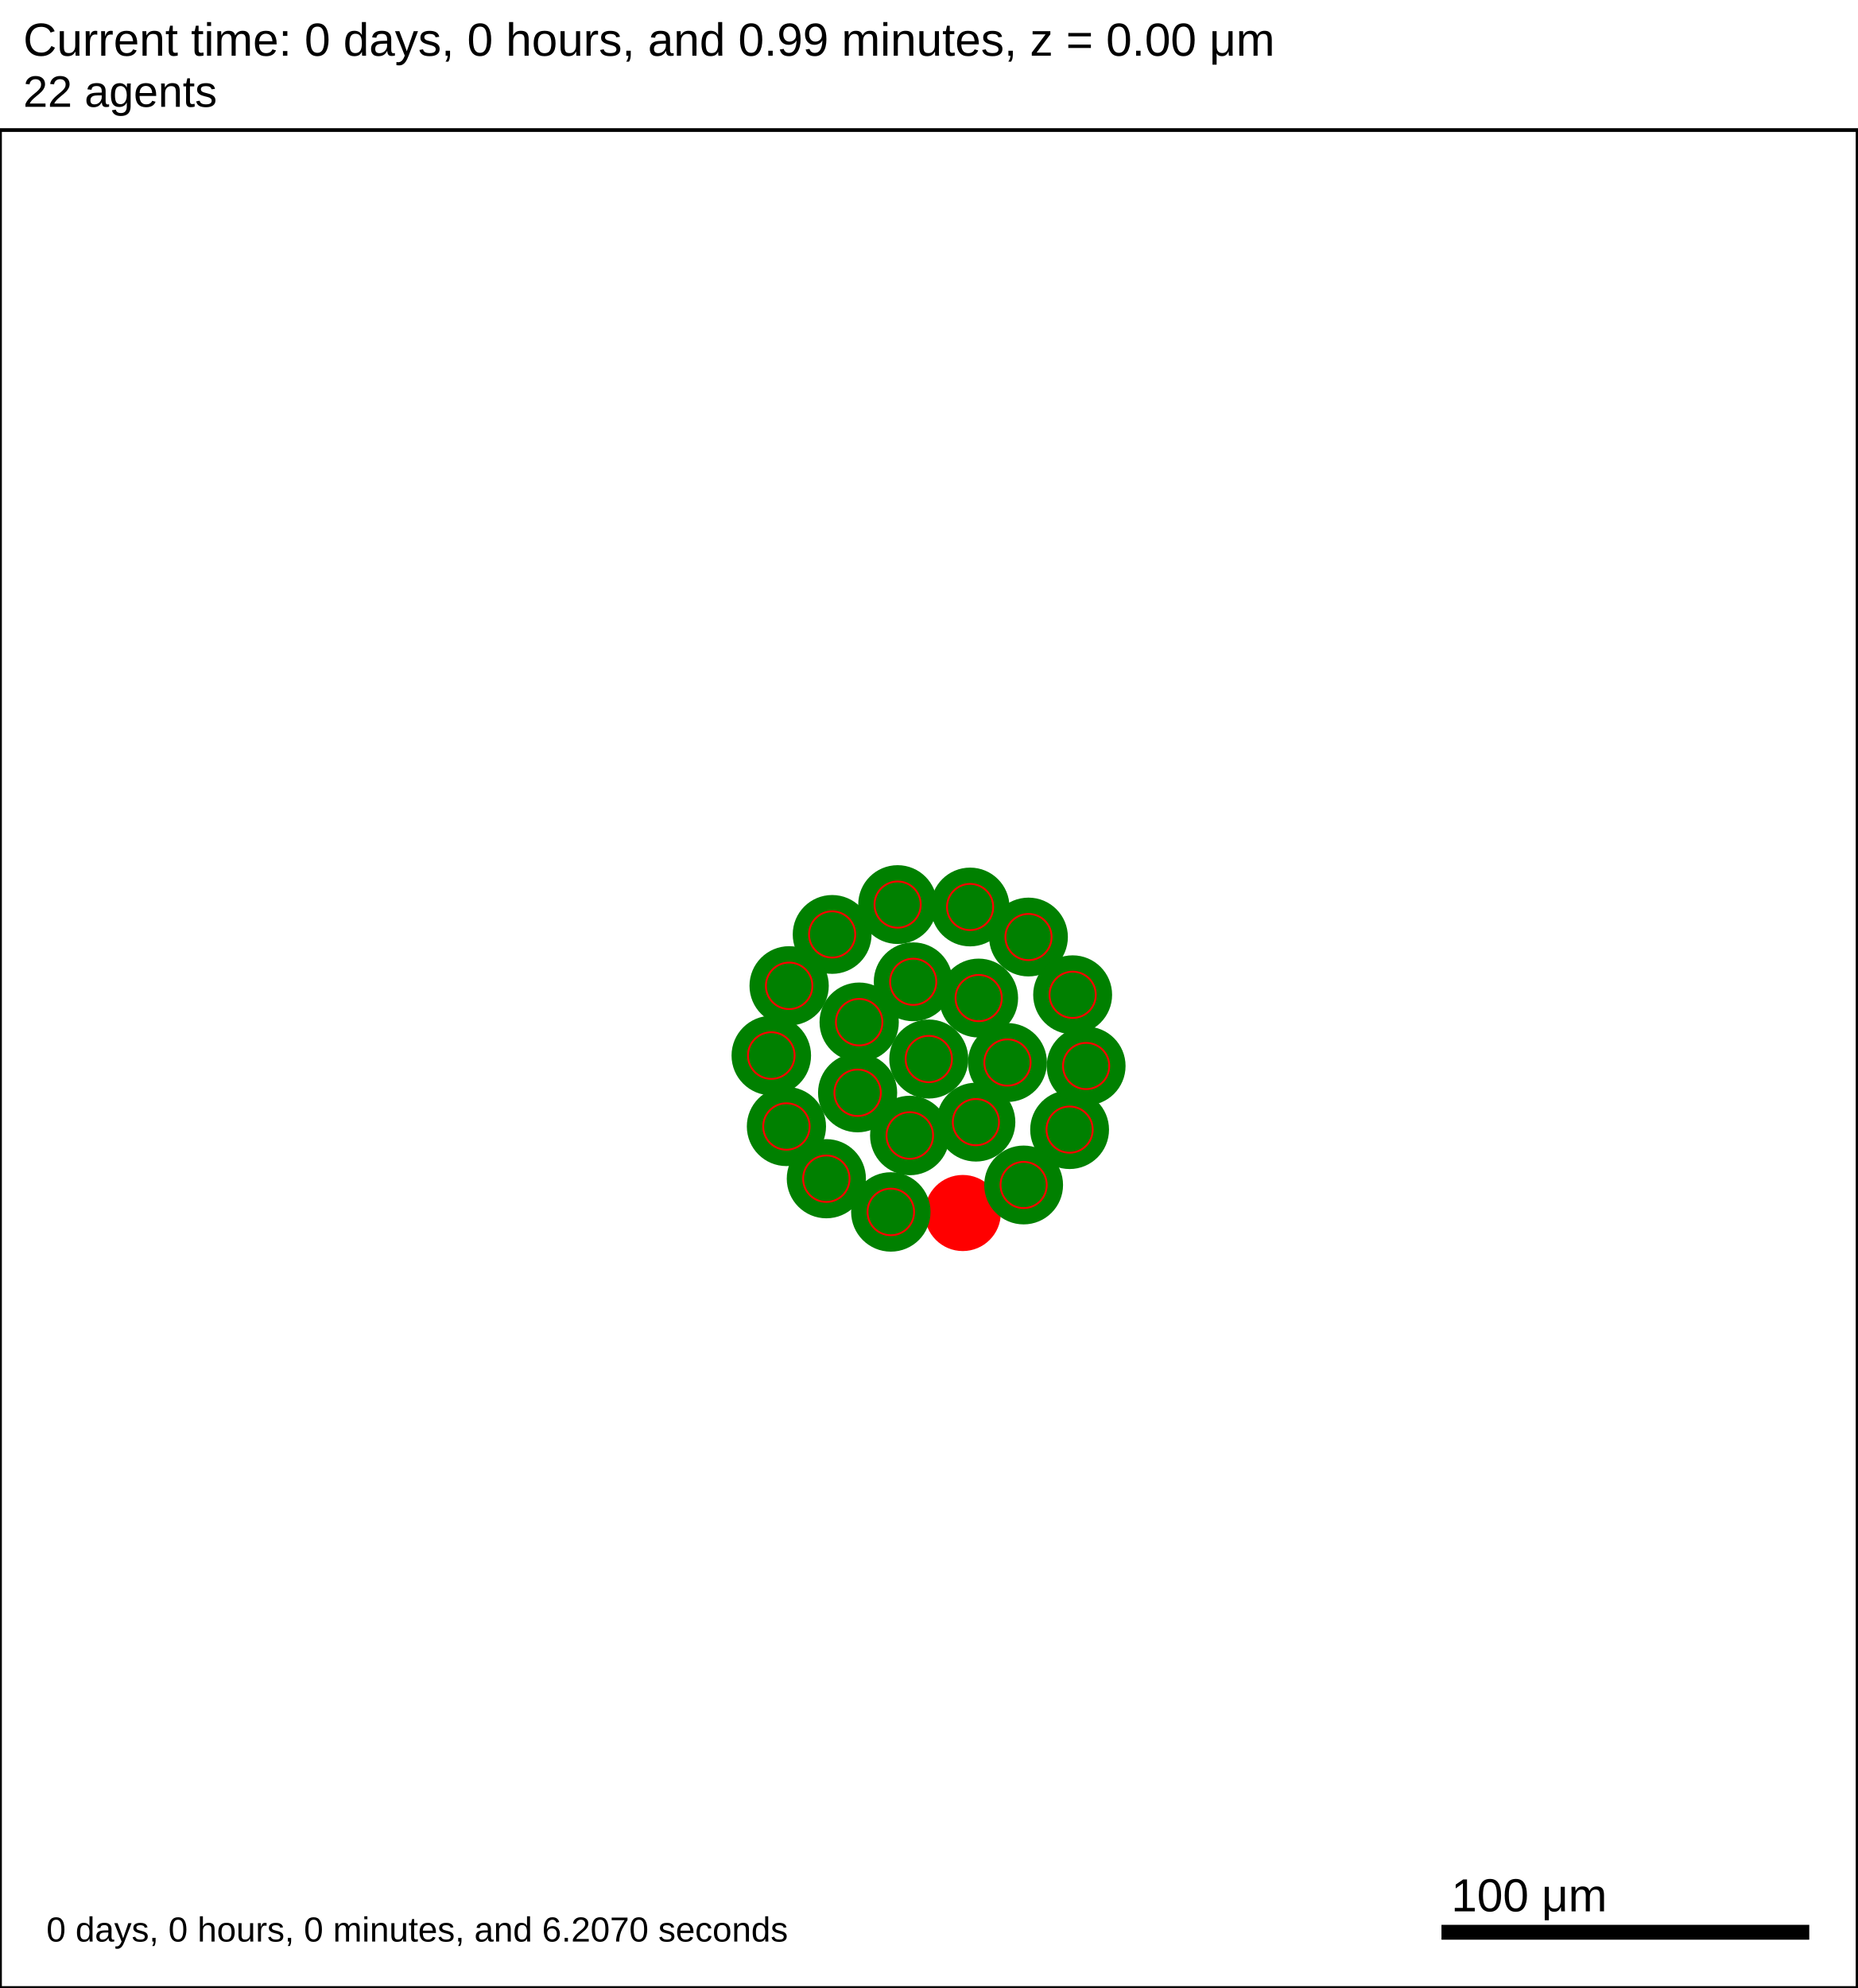
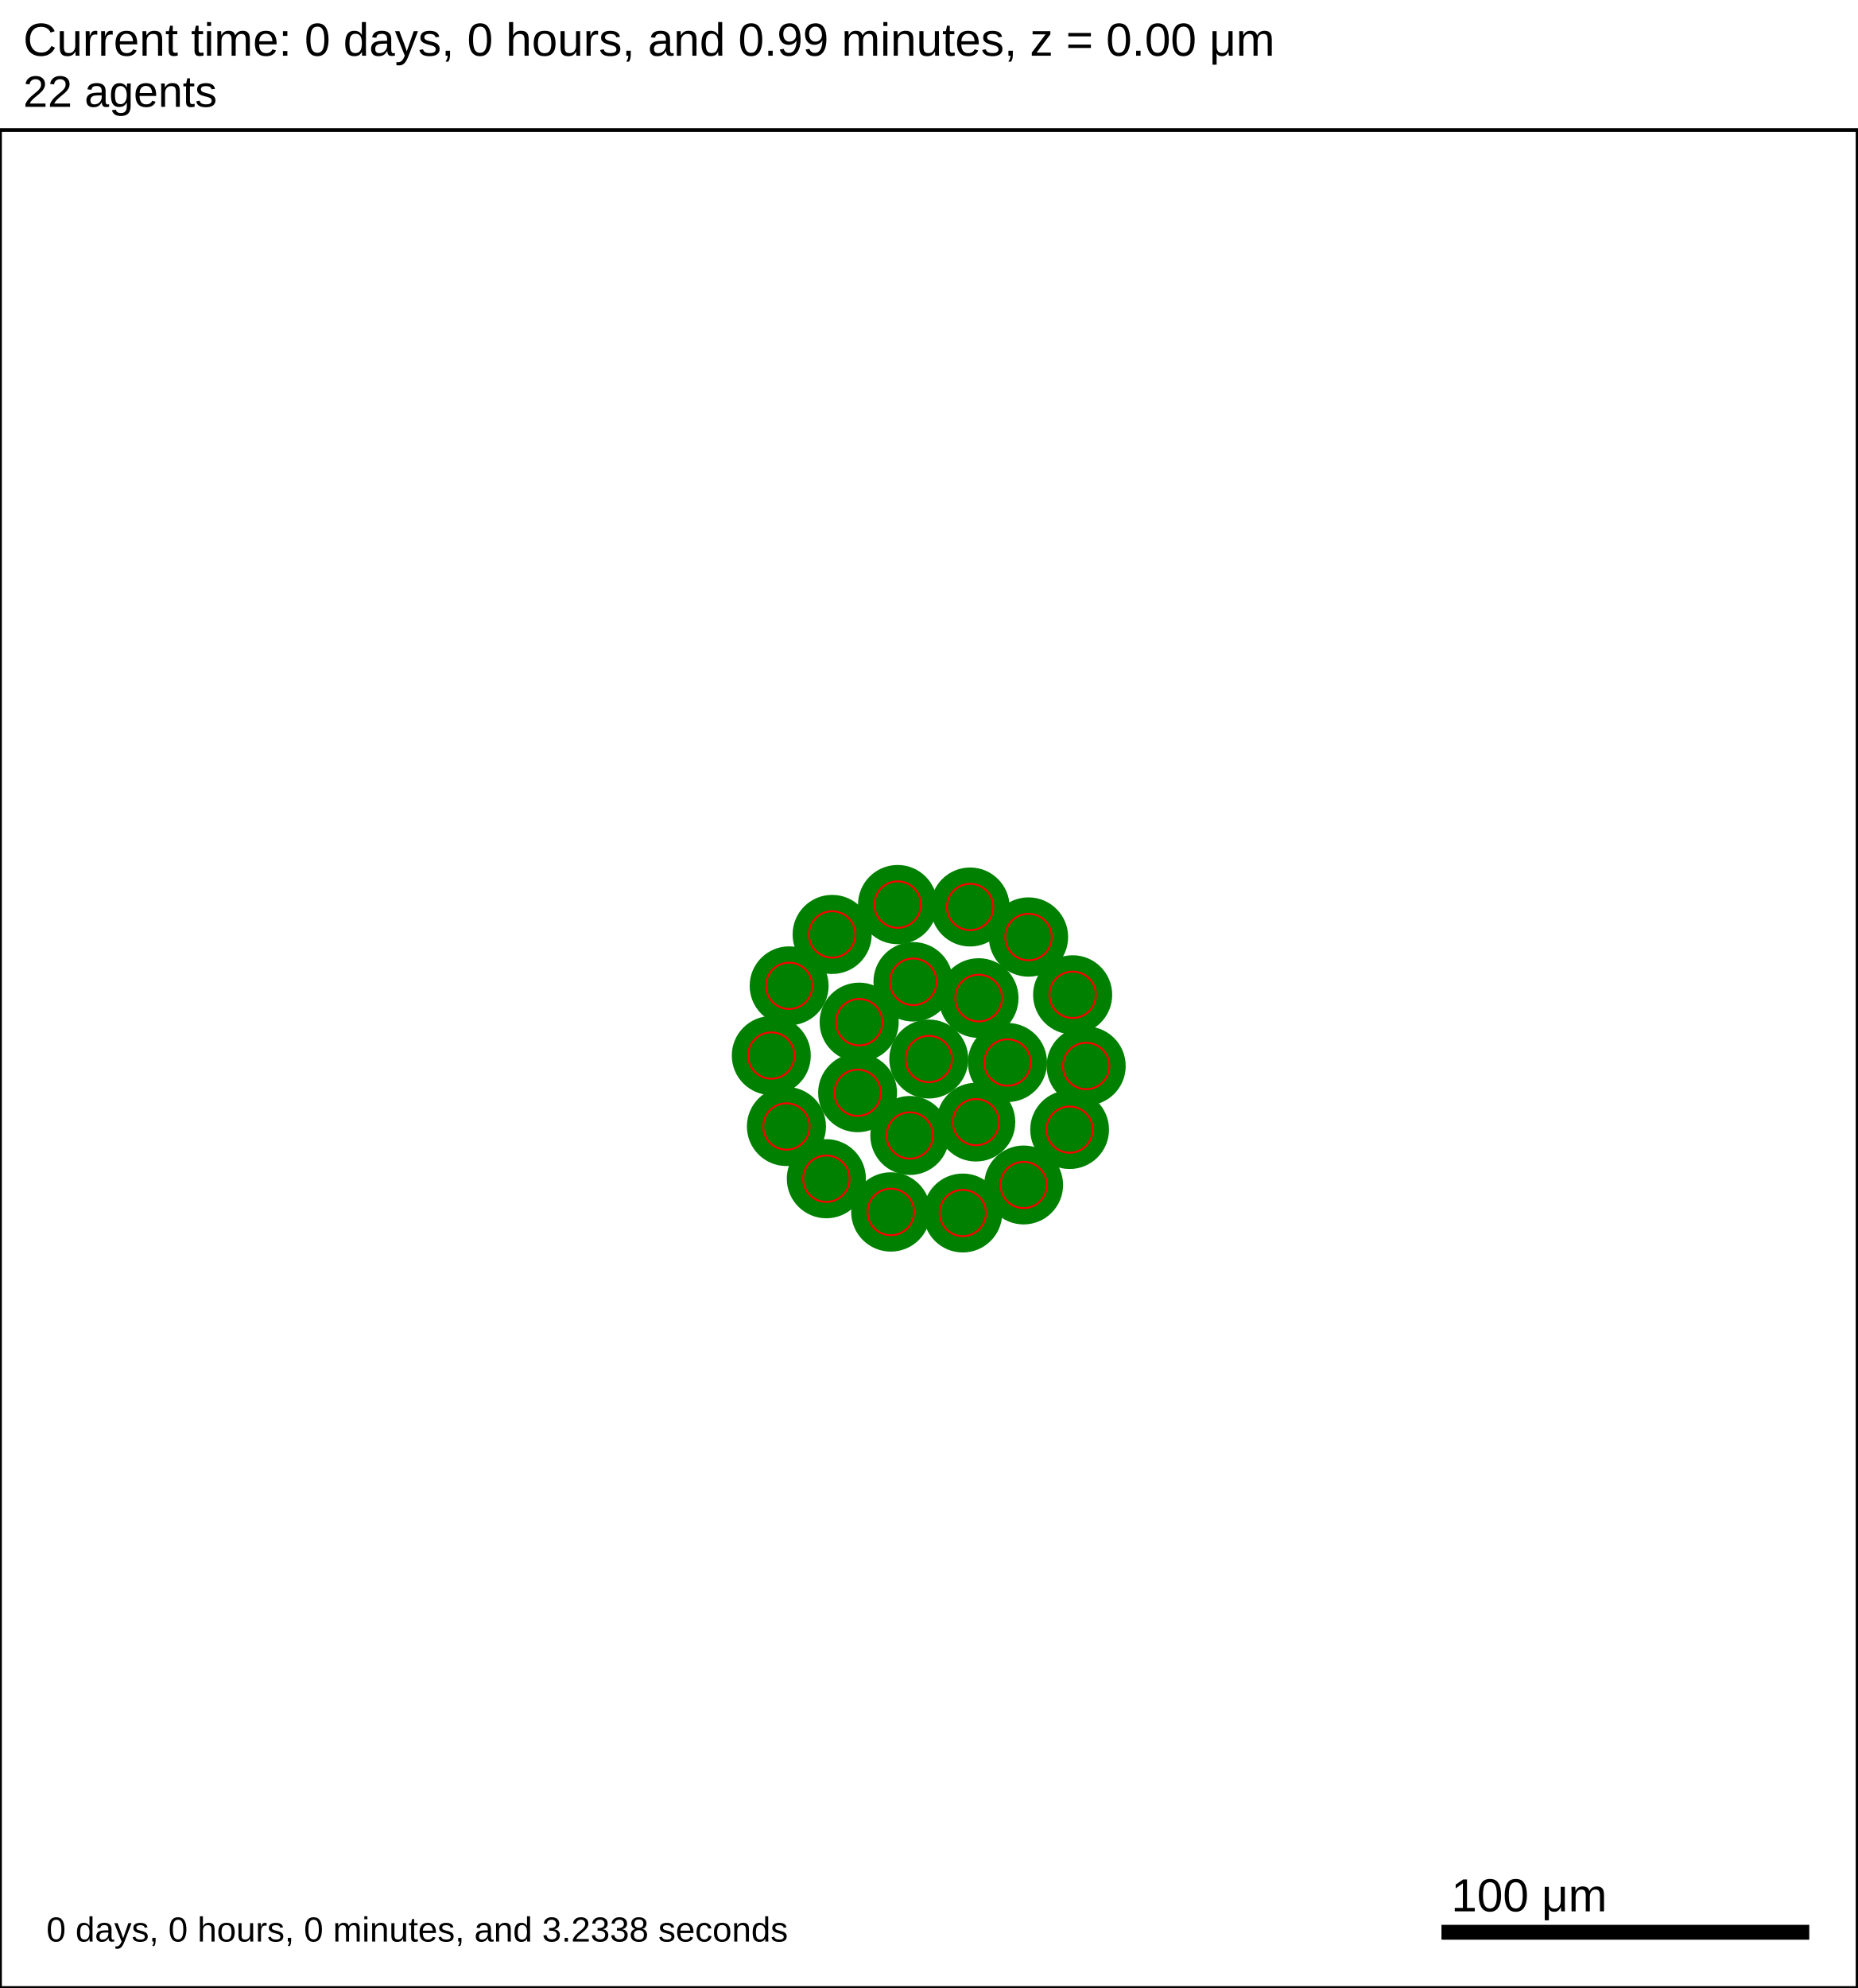
<svg xmlns="http://www.w3.org/2000/svg" version="1.1" width="500" height="535" id="svg2">
  <rect x="0" y="0" width="500" height="535" stroke-width="1" stroke="white" fill="white" />
  <text x="6.25" y="15" font-family="Arial" font-size="12.5" fill="black">
   Current time: 0 days, 0 hours, and 0.99 minutes, z = 0.00 μm
  </text>
  <text x="6.25" y="28.75" font-family="Arial" font-size="11.875" fill="black">
   22 agents
  </text>
  <g id="tissue" transform="translate(0,535) scale(1,-1)">
    <g id="ECM">
  </g>
    <g id="cells">
      <g id="cell0">
-         <circle cx="250" cy="250" r="10.384" stroke-width="0.5" stroke="green" fill="green" />
-         <circle cx="250" cy="250" r="6.235" stroke-width="0.5" stroke="red" fill="green" />
+         <circle cx="250" cy="250" r="10.381" stroke-width="0.5" stroke="green" fill="green" />
+         <circle cx="250" cy="250" r="6.234" stroke-width="0.5" stroke="red" fill="green" />
      </g>
      <g id="cell1">
-         <circle cx="230.842" cy="240.923" r="10.401" stroke-width="0.5" stroke="green" fill="green" />
-         <circle cx="230.842" cy="240.923" r="6.246" stroke-width="0.5" stroke="red" fill="green" />
+         <circle cx="230.842" cy="240.923" r="10.37" stroke-width="0.5" stroke="green" fill="green" />
+         <circle cx="230.842" cy="240.923" r="6.227" stroke-width="0.5" stroke="red" fill="green" />
      </g>
      <g id="cell2">
-         <circle cx="263.426" cy="266.406" r="10.367" stroke-width="0.5" stroke="green" fill="green" />
-         <circle cx="263.426" cy="266.406" r="6.225" stroke-width="0.5" stroke="red" fill="green" />
+         <circle cx="263.426" cy="266.406" r="10.476" stroke-width="0.5" stroke="green" fill="green" />
+         <circle cx="263.426" cy="266.406" r="6.291" stroke-width="0.5" stroke="red" fill="green" />
      </g>
      <g id="cell3">
-         <circle cx="244.892" cy="229.425" r="10.446" stroke-width="0.5" stroke="green" fill="green" />
-         <circle cx="244.892" cy="229.425" r="6.273" stroke-width="0.5" stroke="red" fill="green" />
+         <circle cx="244.892" cy="229.425" r="10.381" stroke-width="0.5" stroke="green" fill="green" />
+         <circle cx="244.892" cy="229.425" r="6.234" stroke-width="0.5" stroke="red" fill="green" />
      </g>
      <g id="cell4">
-         <circle cx="245.806" cy="270.781" r="10.359" stroke-width="0.5" stroke="green" fill="green" />
-         <circle cx="245.806" cy="270.781" r="6.22" stroke-width="0.5" stroke="red" fill="green" />
+         <circle cx="245.806" cy="270.781" r="10.446" stroke-width="0.5" stroke="green" fill="green" />
+         <circle cx="245.806" cy="270.781" r="6.273" stroke-width="0.5" stroke="red" fill="green" />
      </g>
      <g id="cell5">
-         <circle cx="262.688" cy="233.016" r="10.362" stroke-width="0.5" stroke="green" fill="green" />
-         <circle cx="262.688" cy="233.016" r="6.222" stroke-width="0.5" stroke="red" fill="green" />
+         <circle cx="262.688" cy="233.016" r="10.348" stroke-width="0.5" stroke="green" fill="green" />
+         <circle cx="262.688" cy="233.016" r="6.214" stroke-width="0.5" stroke="red" fill="green" />
      </g>
      <g id="cell6">
-         <circle cx="231.262" cy="259.916" r="10.42" stroke-width="0.5" stroke="green" fill="green" />
-         <circle cx="231.262" cy="259.916" r="6.257" stroke-width="0.5" stroke="red" fill="green" />
+         <circle cx="231.262" cy="259.916" r="10.397" stroke-width="0.5" stroke="green" fill="green" />
+         <circle cx="231.262" cy="259.916" r="6.243" stroke-width="0.5" stroke="red" fill="green" />
      </g>
      <g id="cell7">
-         <circle cx="271.179" cy="249.063" r="10.372" stroke-width="0.5" stroke="green" fill="green" />
-         <circle cx="271.179" cy="249.063" r="6.228" stroke-width="0.5" stroke="red" fill="green" />
+         <circle cx="271.179" cy="249.063" r="10.397" stroke-width="0.5" stroke="green" fill="green" />
+         <circle cx="271.179" cy="249.063" r="6.243" stroke-width="0.5" stroke="red" fill="green" />
      </g>
      <g id="cell8">
-         <circle cx="259.149" cy="208.562" r="9.991" stroke-width="0.5" stroke="red" fill="red" />
-         <circle cx="259.149" cy="208.562" r="5.999" stroke-width="0.5" stroke="red" fill="red" />
+         <circle cx="259.149" cy="208.562" r="10.372" stroke-width="0.5" stroke="green" fill="green" />
+         <circle cx="259.149" cy="208.562" r="6.228" stroke-width="0.5" stroke="red" fill="green" />
      </g>
      <g id="cell9">
-         <circle cx="211.683" cy="231.845" r="10.408" stroke-width="0.5" stroke="green" fill="green" />
-         <circle cx="211.683" cy="231.845" r="6.25" stroke-width="0.5" stroke="red" fill="green" />
+         <circle cx="211.683" cy="231.845" r="10.394" stroke-width="0.5" stroke="green" fill="green" />
+         <circle cx="211.683" cy="231.845" r="6.241" stroke-width="0.5" stroke="red" fill="green" />
      </g>
      <g id="cell10">
-         <circle cx="223.989" cy="283.53" r="10.359" stroke-width="0.5" stroke="green" fill="green" />
-         <circle cx="223.989" cy="283.53" r="6.22" stroke-width="0.5" stroke="red" fill="green" />
+         <circle cx="223.989" cy="283.53" r="10.394" stroke-width="0.5" stroke="green" fill="green" />
+         <circle cx="223.989" cy="283.53" r="6.241" stroke-width="0.5" stroke="red" fill="green" />
      </g>
      <g id="cell11">
-         <circle cx="276.838" cy="282.832" r="10.354" stroke-width="0.5" stroke="green" fill="green" />
-         <circle cx="276.838" cy="282.832" r="6.218" stroke-width="0.5" stroke="red" fill="green" />
+         <circle cx="276.838" cy="282.832" r="10.42" stroke-width="0.5" stroke="green" fill="green" />
+         <circle cx="276.838" cy="282.832" r="6.257" stroke-width="0.5" stroke="red" fill="green" />
      </g>
      <g id="cell12">
-         <circle cx="287.906" cy="231.002" r="10.359" stroke-width="0.5" stroke="green" fill="green" />
-         <circle cx="287.906" cy="231.002" r="6.22" stroke-width="0.5" stroke="red" fill="green" />
+         <circle cx="287.906" cy="231.002" r="10.354" stroke-width="0.5" stroke="green" fill="green" />
+         <circle cx="287.906" cy="231.002" r="6.218" stroke-width="0.5" stroke="red" fill="green" />
      </g>
      <g id="cell13">
-         <circle cx="239.783" cy="208.849" r="10.437" stroke-width="0.5" stroke="green" fill="green" />
-         <circle cx="239.783" cy="208.849" r="6.267" stroke-width="0.5" stroke="red" fill="green" />
+         <circle cx="239.783" cy="208.849" r="10.424" stroke-width="0.5" stroke="green" fill="green" />
+         <circle cx="239.783" cy="208.849" r="6.259" stroke-width="0.5" stroke="red" fill="green" />
      </g>
      <g id="cell14">
-         <circle cx="207.61" cy="250.938" r="10.451" stroke-width="0.5" stroke="green" fill="green" />
-         <circle cx="207.61" cy="250.938" r="6.276" stroke-width="0.5" stroke="red" fill="green" />
+         <circle cx="207.61" cy="250.938" r="10.384" stroke-width="0.5" stroke="green" fill="green" />
+         <circle cx="207.61" cy="250.938" r="6.235" stroke-width="0.5" stroke="red" fill="green" />
      </g>
      <g id="cell15">
-         <circle cx="241.613" cy="291.562" r="10.357" stroke-width="0.5" stroke="green" fill="green" />
-         <circle cx="241.613" cy="291.562" r="6.219" stroke-width="0.5" stroke="red" fill="green" />
+         <circle cx="241.613" cy="291.562" r="10.412" stroke-width="0.5" stroke="green" fill="green" />
+         <circle cx="241.613" cy="291.562" r="6.252" stroke-width="0.5" stroke="red" fill="green" />
      </g>
      <g id="cell16">
-         <circle cx="288.725" cy="267.282" r="10.372" stroke-width="0.5" stroke="green" fill="green" />
-         <circle cx="288.725" cy="267.282" r="6.228" stroke-width="0.5" stroke="red" fill="green" />
+         <circle cx="288.725" cy="267.282" r="10.397" stroke-width="0.5" stroke="green" fill="green" />
+         <circle cx="288.725" cy="267.282" r="6.243" stroke-width="0.5" stroke="red" fill="green" />
      </g>
      <g id="cell17">
-         <circle cx="275.532" cy="216.104" r="10.359" stroke-width="0.5" stroke="green" fill="green" />
-         <circle cx="275.532" cy="216.104" r="6.22" stroke-width="0.5" stroke="red" fill="green" />
+         <circle cx="275.532" cy="216.104" r="10.367" stroke-width="0.5" stroke="green" fill="green" />
+         <circle cx="275.532" cy="216.104" r="6.225" stroke-width="0.5" stroke="red" fill="green" />
      </g>
      <g id="cell18">
-         <circle cx="222.428" cy="217.789" r="10.405" stroke-width="0.5" stroke="green" fill="green" />
-         <circle cx="222.428" cy="217.789" r="6.248" stroke-width="0.5" stroke="red" fill="green" />
+         <circle cx="222.428" cy="217.789" r="10.397" stroke-width="0.5" stroke="green" fill="green" />
+         <circle cx="222.428" cy="217.789" r="6.243" stroke-width="0.5" stroke="red" fill="green" />
      </g>
      <g id="cell19">
-         <circle cx="212.413" cy="269.699" r="10.42" stroke-width="0.5" stroke="green" fill="green" />
-         <circle cx="212.413" cy="269.699" r="6.257" stroke-width="0.5" stroke="red" fill="green" />
+         <circle cx="212.413" cy="269.699" r="10.375" stroke-width="0.5" stroke="green" fill="green" />
+         <circle cx="212.413" cy="269.699" r="6.23" stroke-width="0.5" stroke="red" fill="green" />
      </g>
      <g id="cell20">
-         <circle cx="261.124" cy="290.915" r="10.35" stroke-width="0.5" stroke="green" fill="green" />
-         <circle cx="261.124" cy="290.915" r="6.215" stroke-width="0.5" stroke="red" fill="green" />
+         <circle cx="261.124" cy="290.915" r="10.381" stroke-width="0.5" stroke="green" fill="green" />
+         <circle cx="261.124" cy="290.915" r="6.234" stroke-width="0.5" stroke="red" fill="green" />
      </g>
      <g id="cell21">
-         <circle cx="292.359" cy="248.125" r="10.359" stroke-width="0.5" stroke="green" fill="green" />
-         <circle cx="292.359" cy="248.125" r="6.22" stroke-width="0.5" stroke="red" fill="green" />
+         <circle cx="292.359" cy="248.125" r="10.397" stroke-width="0.5" stroke="green" fill="green" />
+         <circle cx="292.359" cy="248.125" r="6.243" stroke-width="0.5" stroke="red" fill="green" />
      </g>
    </g>
  </g>
  <rect x="387.5" y="517.5" width="100" height="5" stroke-width="1" stroke="rgb(255,255,255)" fill="rgb(0,0,0)" />
  <text x="390.625" y="514.375" font-family="Arial" font-size="12.5" fill="black">
   100 μm
  </text>
  <text x="12.5" y="522.5" font-family="Arial" font-size="9.375" fill="black">
-    0 days, 0 hours, 0 minutes, and 6.2070 seconds
+    0 days, 0 hours, 0 minutes, and 3.2338 seconds
  </text>
  <rect x="0" y="35" width="500" height="500" stroke-width="1" stroke="rgb(0,0,0)" fill="none" />
</svg>
